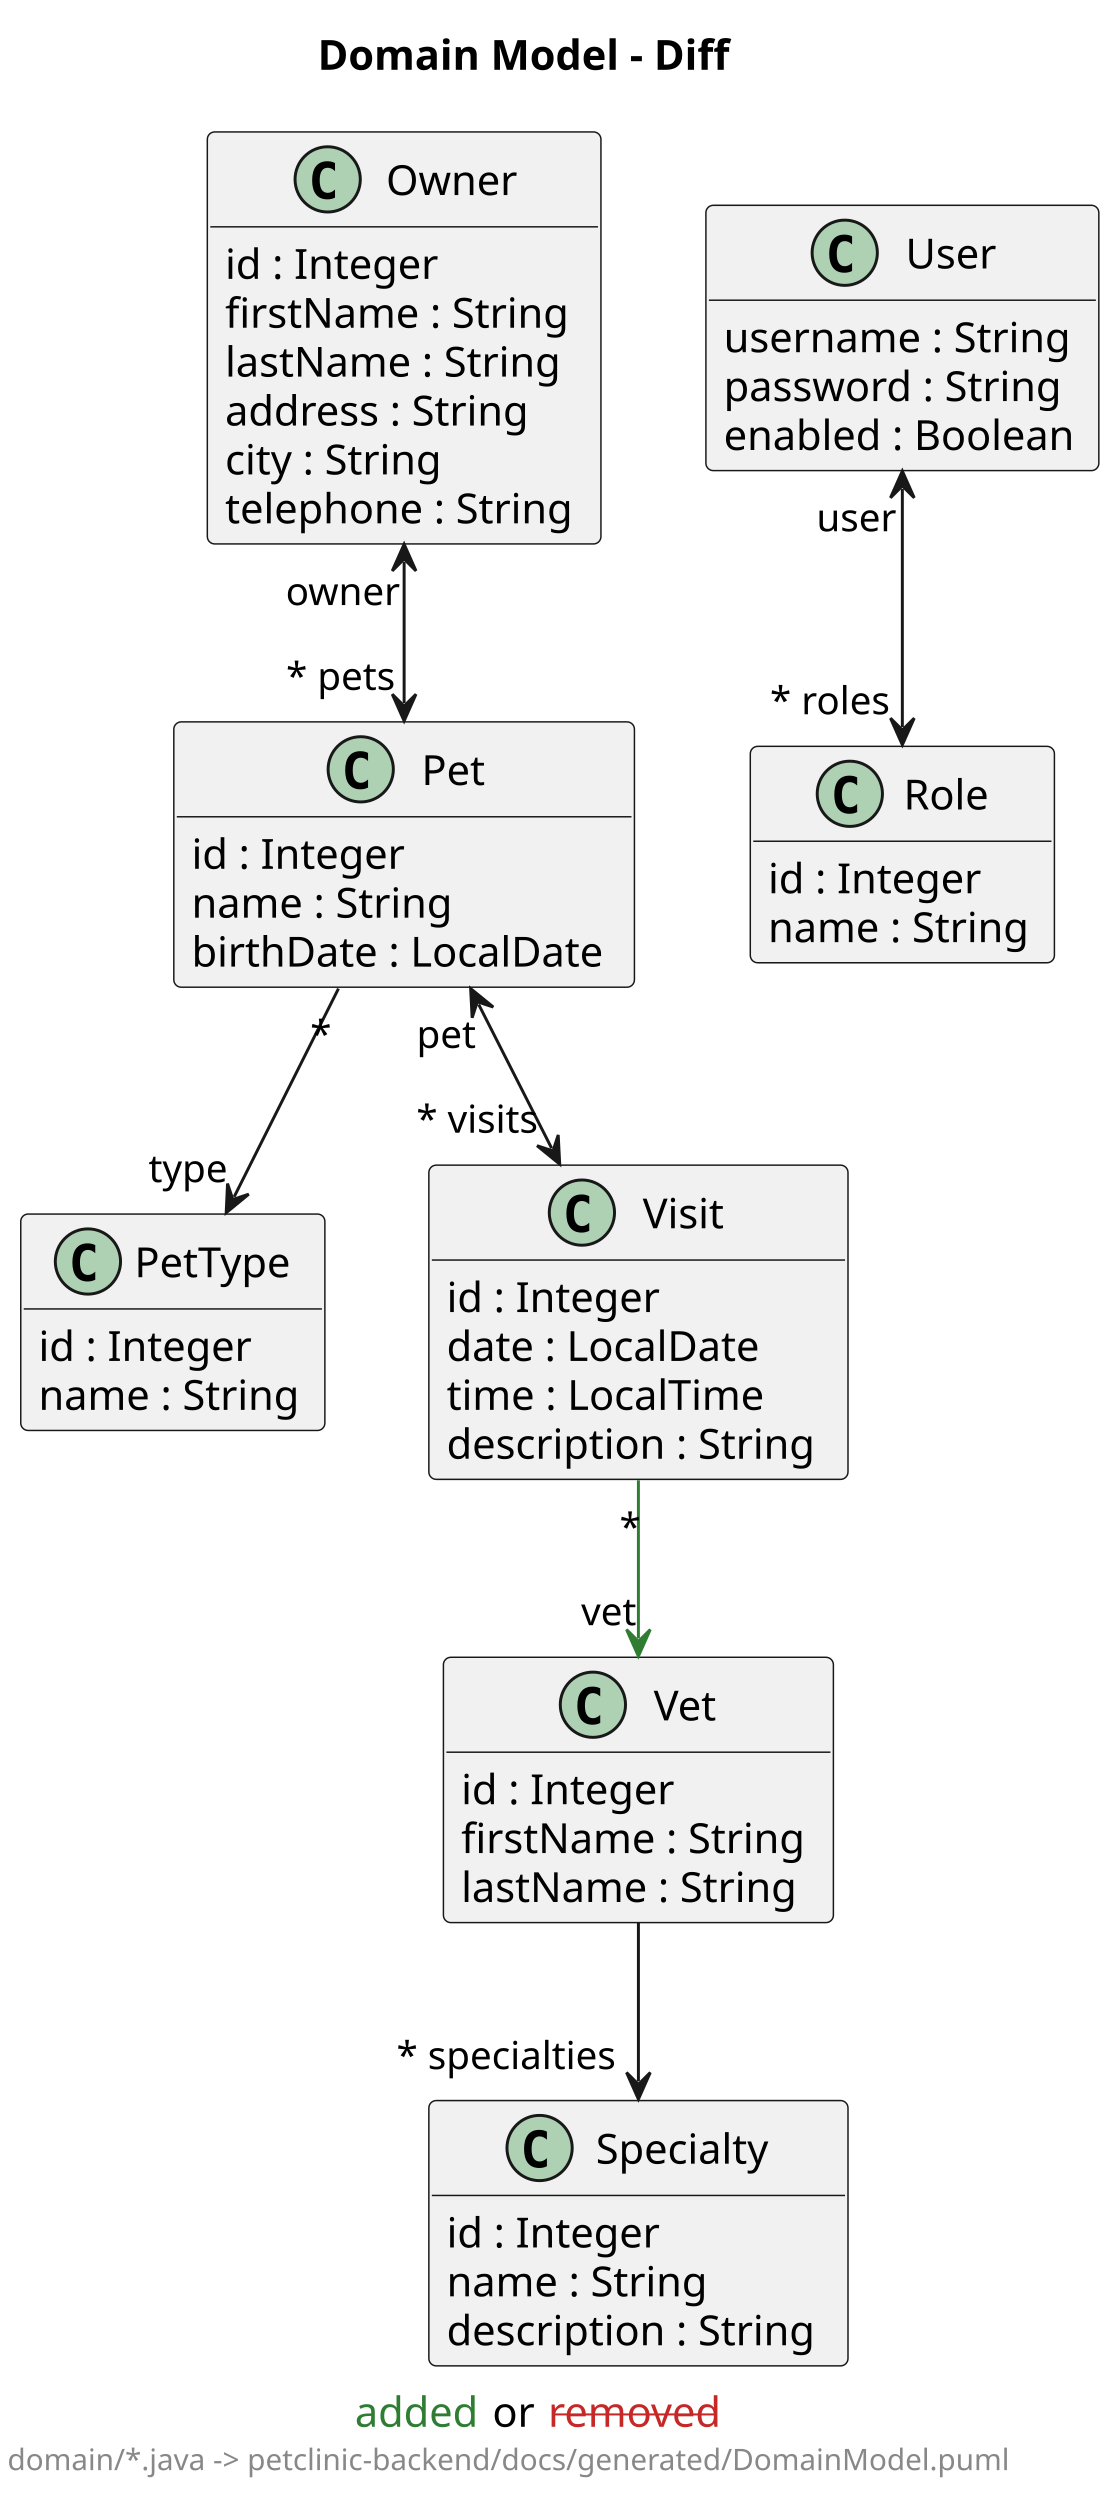
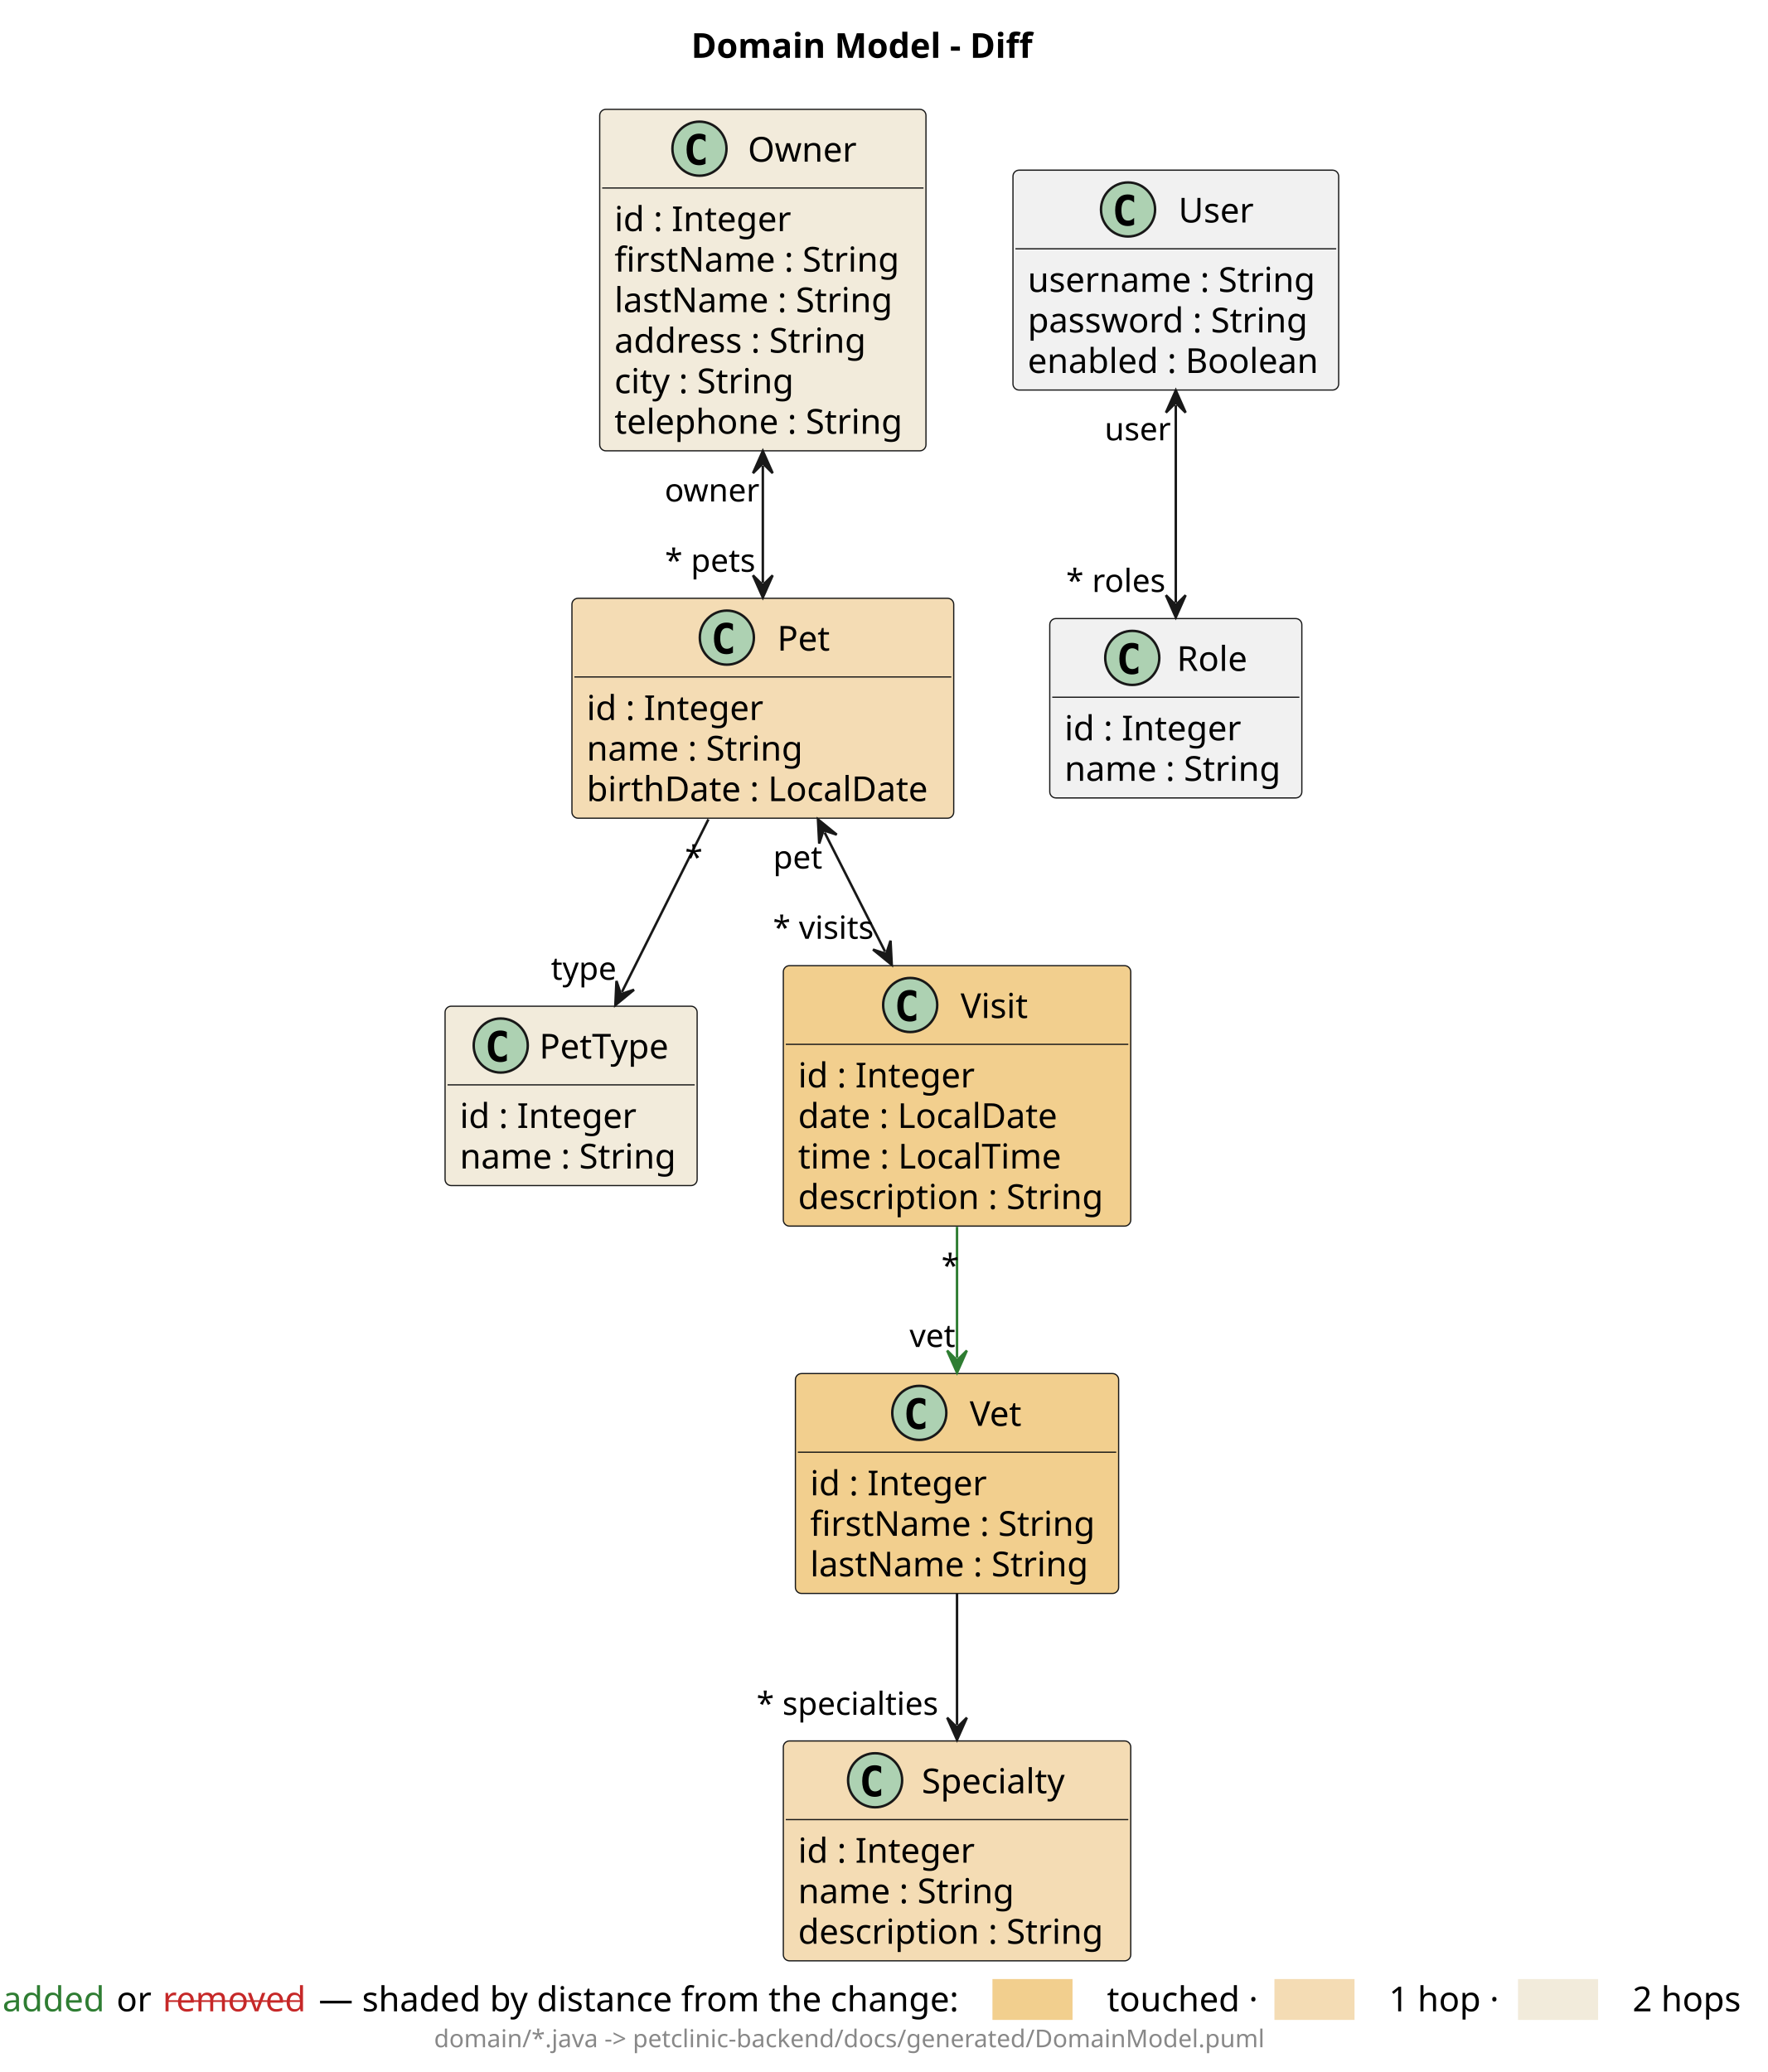
- <svg xmlns="http://www.w3.org/2000/svg" xmlns:xlink="http://www.w3.org/1999/xlink" contentStyleType="text/css" data-diagram-type="CLASS" height="843px" preserveAspectRatio="none" style="width:377px;height:843px;background:#FFFFFF;" version="1.1" viewBox="0 0 377 843" width="377px" zoomAndPan="magnify">
+ <svg xmlns="http://www.w3.org/2000/svg" xmlns:xlink="http://www.w3.org/1999/xlink" contentStyleType="text/css" data-diagram-type="CLASS" height="843px" preserveAspectRatio="none" style="width:719px;height:843px;background:#FFFFFF;" version="1.1" viewBox="0 0 719 843" width="719px" zoomAndPan="magnify">
  <defs />
  <g>
    <g class="title" data-source-line="3">
-       <text fill="#000000" font-family="sans-serif" font-size="14" font-weight="bold" lengthAdjust="spacing" textLength="149.324" x="107.101" y="23.535">Domain Model - Diff</text>
+       <text fill="#000000" font-family="sans-serif" font-size="14" font-weight="bold" lengthAdjust="spacing" textLength="149.324" x="281.161" y="23.535">Domain Model - Diff</text>
    </g>
    <g class="entity" data-qualified-name="Owner" data-source-line="9" id="ent0002">
      <a href="src://petclinic-backend/src/main/java/victor/training/petclinic/domain/Owner.java:28" target="_top" title="Click to open in editor" xlink:actuate="onRequest" xlink:href="src://petclinic-backend/src/main/java/victor/training/petclinic/domain/Owner.java:28" xlink:show="new" xlink:title="Click to open in editor" xlink:type="simple">
-         <rect fill="#F1F1F1" height="138.93" rx="2.5" ry="2.5" style="stroke:#181818;stroke-width:0.5;" width="132.73" x="69.91" y="44.488" />
-         <ellipse cx="110.492" cy="60.488" fill="#ADD1B2" rx="11" ry="11" style="stroke:#181818;stroke-width:1;" />
-         <path d="M112.966,66.631 Q112.384,66.93 111.745,67.08 Q111.106,67.229 110.4,67.229 Q107.894,67.229 106.574,65.577 Q105.254,63.925 105.254,60.804 Q105.254,57.675 106.574,56.023 Q107.894,54.371 110.4,54.371 Q111.106,54.371 111.754,54.52 Q112.401,54.67 112.966,54.969 L112.966,57.691 Q112.335,57.11 111.741,56.841 Q111.148,56.571 110.517,56.571 Q109.172,56.571 108.487,57.638 Q107.802,58.704 107.802,60.804 Q107.802,62.896 108.487,63.963 Q109.172,65.029 110.517,65.029 Q111.148,65.029 111.741,64.76 Q112.335,64.49 112.966,63.909 Z " fill="#000000" />
-         <text fill="#000000" font-family="sans-serif" font-size="14" lengthAdjust="spacing" textLength="43.88" x="130.177" y="65.779">Owner</text>
-         <line style="stroke:#181818;stroke-width:0.5;" x1="70.91" x2="201.639" y1="76.488" y2="76.488" />
-         <text fill="#000000" font-family="sans-serif" font-size="14" lengthAdjust="spacing" textLength="74.163" x="75.91" y="94.023">id : Integer</text>
-         <text fill="#000000" font-family="sans-serif" font-size="14" lengthAdjust="spacing" textLength="119.499" x="75.91" y="110.512">firstName : String</text>
-         <text fill="#000000" font-family="sans-serif" font-size="14" lengthAdjust="spacing" textLength="116.355" x="75.91" y="127">lastName : String</text>
-         <text fill="#000000" font-family="sans-serif" font-size="14" lengthAdjust="spacing" textLength="106.415" x="75.91" y="143.488">address : String</text>
-         <text fill="#000000" font-family="sans-serif" font-size="14" lengthAdjust="spacing" textLength="77.027" x="75.91" y="159.977">city : String</text>
-         <text fill="#000000" font-family="sans-serif" font-size="14" lengthAdjust="spacing" textLength="120.73" x="75.91" y="176.465">telephone : String</text>
+         <rect fill="#F2EBDB" height="138.93" rx="2.5" ry="2.5" style="stroke:#181818;stroke-width:0.5;" width="132.73" x="243.969" y="44.488" />
+         <ellipse cx="284.551" cy="60.488" fill="#ADD1B2" rx="11" ry="11" style="stroke:#181818;stroke-width:1;" />
+         <path d="M287.025,66.631 Q286.444,66.93 285.805,67.08 Q285.165,67.229 284.46,67.229 Q281.953,67.229 280.633,65.577 Q279.313,63.925 279.313,60.804 Q279.313,57.675 280.633,56.023 Q281.953,54.371 284.46,54.371 Q285.165,54.371 285.813,54.52 Q286.46,54.67 287.025,54.969 L287.025,57.691 Q286.394,57.11 285.8,56.841 Q285.207,56.571 284.576,56.571 Q283.231,56.571 282.546,57.638 Q281.862,58.704 281.862,60.804 Q281.862,62.896 282.546,63.963 Q283.231,65.029 284.576,65.029 Q285.207,65.029 285.8,64.76 Q286.394,64.49 287.025,63.909 Z " fill="#000000" />
+         <text fill="#000000" font-family="sans-serif" font-size="14" lengthAdjust="spacing" textLength="43.88" x="304.236" y="65.779">Owner</text>
+         <line style="stroke:#181818;stroke-width:0.5;" x1="244.969" x2="375.699" y1="76.488" y2="76.488" />
+         <text fill="#000000" font-family="sans-serif" font-size="14" lengthAdjust="spacing" textLength="74.163" x="249.969" y="94.023">id : Integer</text>
+         <text fill="#000000" font-family="sans-serif" font-size="14" lengthAdjust="spacing" textLength="119.499" x="249.969" y="110.512">firstName : String</text>
+         <text fill="#000000" font-family="sans-serif" font-size="14" lengthAdjust="spacing" textLength="116.355" x="249.969" y="127">lastName : String</text>
+         <text fill="#000000" font-family="sans-serif" font-size="14" lengthAdjust="spacing" textLength="106.415" x="249.969" y="143.488">address : String</text>
+         <text fill="#000000" font-family="sans-serif" font-size="14" lengthAdjust="spacing" textLength="77.027" x="249.969" y="159.977">city : String</text>
+         <text fill="#000000" font-family="sans-serif" font-size="14" lengthAdjust="spacing" textLength="120.73" x="249.969" y="176.465">telephone : String</text>
      </a>
    </g>
    <g class="entity" data-qualified-name="Pet" data-source-line="17" id="ent0003">
      <a href="src://petclinic-backend/src/main/java/victor/training/petclinic/domain/Pet.java:29" target="_top" title="Click to open in editor" xlink:actuate="onRequest" xlink:href="src://petclinic-backend/src/main/java/victor/training/petclinic/domain/Pet.java:29" xlink:show="new" xlink:title="Click to open in editor" xlink:type="simple">
-         <rect fill="#F1F1F1" height="89.465" rx="2.5" ry="2.5" style="stroke:#181818;stroke-width:0.5;" width="155.322" x="58.61" y="243.418" />
-         <ellipse cx="121.634" cy="259.418" fill="#ADD1B2" rx="11" ry="11" style="stroke:#181818;stroke-width:1;" />
-         <path d="M124.107,265.561 Q123.526,265.86 122.887,266.01 Q122.248,266.159 121.542,266.159 Q119.035,266.159 117.716,264.507 Q116.396,262.855 116.396,259.734 Q116.396,256.605 117.716,254.953 Q119.035,253.301 121.542,253.301 Q122.248,253.301 122.895,253.451 Q123.543,253.6 124.107,253.899 L124.107,256.621 Q123.476,256.04 122.883,255.771 Q122.289,255.501 121.658,255.501 Q120.314,255.501 119.629,256.567 Q118.944,257.634 118.944,259.734 Q118.944,261.826 119.629,262.893 Q120.314,263.959 121.658,263.959 Q122.289,263.959 122.883,263.69 Q123.476,263.42 124.107,262.839 Z " fill="#000000" />
-         <text fill="#000000" font-family="sans-serif" font-size="14" lengthAdjust="spacing" textLength="20.774" x="142.134" y="264.709">Pet</text>
-         <line style="stroke:#181818;stroke-width:0.5;" x1="59.61" x2="212.932" y1="275.418" y2="275.418" />
-         <text fill="#000000" font-family="sans-serif" font-size="14" lengthAdjust="spacing" textLength="74.163" x="64.61" y="292.953">id : Integer</text>
-         <text fill="#000000" font-family="sans-serif" font-size="14" lengthAdjust="spacing" textLength="90.549" x="64.61" y="309.442">name : String</text>
-         <text fill="#000000" font-family="sans-serif" font-size="14" lengthAdjust="spacing" textLength="143.322" x="64.61" y="325.93">birthDate : LocalDate</text>
+         <rect fill="#F4DCB4" height="89.465" rx="2.5" ry="2.5" style="stroke:#181818;stroke-width:0.5;" width="155.322" x="232.669" y="243.418" />
+         <ellipse cx="295.693" cy="259.418" fill="#ADD1B2" rx="11" ry="11" style="stroke:#181818;stroke-width:1;" />
+         <path d="M298.166,265.561 Q297.585,265.86 296.946,266.01 Q296.307,266.159 295.601,266.159 Q293.094,266.159 291.775,264.507 Q290.455,262.855 290.455,259.734 Q290.455,256.605 291.775,254.953 Q293.094,253.301 295.601,253.301 Q296.307,253.301 296.954,253.451 Q297.602,253.6 298.166,253.899 L298.166,256.621 Q297.535,256.04 296.942,255.771 Q296.348,255.501 295.718,255.501 Q294.373,255.501 293.688,256.567 Q293.003,257.634 293.003,259.734 Q293.003,261.826 293.688,262.893 Q294.373,263.959 295.718,263.959 Q296.348,263.959 296.942,263.69 Q297.535,263.42 298.166,262.839 Z " fill="#000000" />
+         <text fill="#000000" font-family="sans-serif" font-size="14" lengthAdjust="spacing" textLength="20.774" x="316.193" y="264.709">Pet</text>
+         <line style="stroke:#181818;stroke-width:0.5;" x1="233.669" x2="386.991" y1="275.418" y2="275.418" />
+         <text fill="#000000" font-family="sans-serif" font-size="14" lengthAdjust="spacing" textLength="74.163" x="238.669" y="292.953">id : Integer</text>
+         <text fill="#000000" font-family="sans-serif" font-size="14" lengthAdjust="spacing" textLength="90.549" x="238.669" y="309.442">name : String</text>
+         <text fill="#000000" font-family="sans-serif" font-size="14" lengthAdjust="spacing" textLength="143.322" x="238.669" y="325.93">birthDate : LocalDate</text>
      </a>
    </g>
    <g class="entity" data-qualified-name="PetType" data-source-line="22" id="ent0004">
      <a href="src://petclinic-backend/src/main/java/victor/training/petclinic/domain/PetType.java:8" target="_top" title="Click to open in editor" xlink:actuate="onRequest" xlink:href="src://petclinic-backend/src/main/java/victor/training/petclinic/domain/PetType.java:8" xlink:show="new" xlink:title="Click to open in editor" xlink:type="simple">
-         <rect fill="#F1F1F1" height="72.977" rx="2.5" ry="2.5" style="stroke:#181818;stroke-width:0.5;" width="102.549" x="7" y="409.378" />
-         <ellipse cx="29.648" cy="425.378" fill="#ADD1B2" rx="11" ry="11" style="stroke:#181818;stroke-width:1;" />
-         <path d="M32.121,431.521 Q31.54,431.82 30.901,431.97 Q30.262,432.119 29.556,432.119 Q27.05,432.119 25.73,430.467 Q24.41,428.815 24.41,425.694 Q24.41,422.565 25.73,420.913 Q27.05,419.261 29.556,419.261 Q30.262,419.261 30.91,419.411 Q31.557,419.56 32.121,419.859 L32.121,422.581 Q31.491,422 30.897,421.731 Q30.303,421.461 29.673,421.461 Q28.328,421.461 27.643,422.527 Q26.958,423.594 26.958,425.694 Q26.958,427.786 27.643,428.853 Q28.328,429.919 29.673,429.919 Q30.303,429.919 30.897,429.649 Q31.491,429.38 32.121,428.799 Z " fill="#000000" />
-         <text fill="#000000" font-family="sans-serif" font-size="14" lengthAdjust="spacing" textLength="53.553" x="45.348" y="430.669">PetType</text>
-         <line style="stroke:#181818;stroke-width:0.5;" x1="8" x2="108.549" y1="441.378" y2="441.378" />
-         <text fill="#000000" font-family="sans-serif" font-size="14" lengthAdjust="spacing" textLength="74.163" x="13" y="458.913">id : Integer</text>
-         <text fill="#000000" font-family="sans-serif" font-size="14" lengthAdjust="spacing" textLength="90.549" x="13" y="475.402">name : String</text>
+         <rect fill="#F2EBDB" height="72.977" rx="2.5" ry="2.5" style="stroke:#181818;stroke-width:0.5;" width="102.549" x="181.059" y="409.378" />
+         <ellipse cx="203.708" cy="425.378" fill="#ADD1B2" rx="11" ry="11" style="stroke:#181818;stroke-width:1;" />
+         <path d="M206.181,431.521 Q205.6,431.82 204.96,431.97 Q204.321,432.119 203.616,432.119 Q201.109,432.119 199.789,430.467 Q198.469,428.815 198.469,425.694 Q198.469,422.565 199.789,420.913 Q201.109,419.261 203.616,419.261 Q204.321,419.261 204.969,419.411 Q205.616,419.56 206.181,419.859 L206.181,422.581 Q205.55,422 204.956,421.731 Q204.363,421.461 203.732,421.461 Q202.387,421.461 201.702,422.527 Q201.018,423.594 201.018,425.694 Q201.018,427.786 201.702,428.853 Q202.387,429.919 203.732,429.919 Q204.363,429.919 204.956,429.649 Q205.55,429.38 206.181,428.799 Z " fill="#000000" />
+         <text fill="#000000" font-family="sans-serif" font-size="14" lengthAdjust="spacing" textLength="53.553" x="219.407" y="430.669">PetType</text>
+         <line style="stroke:#181818;stroke-width:0.5;" x1="182.059" x2="282.608" y1="441.378" y2="441.378" />
+         <text fill="#000000" font-family="sans-serif" font-size="14" lengthAdjust="spacing" textLength="74.163" x="187.059" y="458.913">id : Integer</text>
+         <text fill="#000000" font-family="sans-serif" font-size="14" lengthAdjust="spacing" textLength="90.549" x="187.059" y="475.402">name : String</text>
      </a>
    </g>
    <g class="entity" data-qualified-name="Role" data-source-line="26" id="ent0005">
      <a href="src://petclinic-backend/src/main/java/victor/training/petclinic/domain/Role.java:8" target="_top" title="Click to open in editor" xlink:actuate="onRequest" xlink:href="src://petclinic-backend/src/main/java/victor/training/petclinic/domain/Role.java:8" xlink:show="new" xlink:title="Click to open in editor" xlink:type="simple">
-         <rect fill="#F1F1F1" height="72.977" rx="2.5" ry="2.5" style="stroke:#181818;stroke-width:0.5;" width="102.549" x="253" y="251.668" />
-         <ellipse cx="286.562" cy="267.668" fill="#ADD1B2" rx="11" ry="11" style="stroke:#181818;stroke-width:1;" />
-         <path d="M289.036,273.811 Q288.455,274.11 287.815,274.26 Q287.176,274.409 286.471,274.409 Q283.964,274.409 282.644,272.757 Q281.324,271.105 281.324,267.984 Q281.324,264.855 282.644,263.203 Q283.964,261.551 286.471,261.551 Q287.176,261.551 287.824,261.7 Q288.471,261.85 289.036,262.149 L289.036,264.871 Q288.405,264.29 287.811,264.021 Q287.218,263.751 286.587,263.751 Q285.242,263.751 284.557,264.817 Q283.873,265.884 283.873,267.984 Q283.873,270.076 284.557,271.143 Q285.242,272.209 286.587,272.209 Q287.218,272.209 287.811,271.94 Q288.405,271.67 289.036,271.089 Z " fill="#000000" />
-         <text fill="#000000" font-family="sans-serif" font-size="14" lengthAdjust="spacing" textLength="29.299" x="304.688" y="272.959">Role</text>
-         <line style="stroke:#181818;stroke-width:0.5;" x1="254" x2="354.549" y1="283.668" y2="283.668" />
-         <text fill="#000000" font-family="sans-serif" font-size="14" lengthAdjust="spacing" textLength="74.163" x="259" y="301.203">id : Integer</text>
-         <text fill="#000000" font-family="sans-serif" font-size="14" lengthAdjust="spacing" textLength="90.549" x="259" y="317.692">name : String</text>
+         <rect fill="#F1F1F1" height="72.977" rx="2.5" ry="2.5" style="stroke:#181818;stroke-width:0.5;" width="102.549" x="427.059" y="251.668" />
+         <ellipse cx="460.622" cy="267.668" fill="#ADD1B2" rx="11" ry="11" style="stroke:#181818;stroke-width:1;" />
+         <path d="M463.095,273.811 Q462.514,274.11 461.875,274.26 Q461.236,274.409 460.53,274.409 Q458.023,274.409 456.703,272.757 Q455.383,271.105 455.383,267.984 Q455.383,264.855 456.703,263.203 Q458.023,261.551 460.53,261.551 Q461.236,261.551 461.883,261.7 Q462.53,261.85 463.095,262.149 L463.095,264.871 Q462.464,264.29 461.87,264.021 Q461.277,263.751 460.646,263.751 Q459.301,263.751 458.617,264.817 Q457.932,265.884 457.932,267.984 Q457.932,270.076 458.617,271.143 Q459.301,272.209 460.646,272.209 Q461.277,272.209 461.87,271.94 Q462.464,271.67 463.095,271.089 Z " fill="#000000" />
+         <text fill="#000000" font-family="sans-serif" font-size="14" lengthAdjust="spacing" textLength="29.299" x="478.747" y="272.959">Role</text>
+         <line style="stroke:#181818;stroke-width:0.5;" x1="428.059" x2="528.608" y1="283.668" y2="283.668" />
+         <text fill="#000000" font-family="sans-serif" font-size="14" lengthAdjust="spacing" textLength="74.163" x="433.059" y="301.203">id : Integer</text>
+         <text fill="#000000" font-family="sans-serif" font-size="14" lengthAdjust="spacing" textLength="90.549" x="433.059" y="317.692">name : String</text>
      </a>
    </g>
    <g class="entity" data-qualified-name="Specialty" data-source-line="30" id="ent0006">
      <a href="src://petclinic-backend/src/main/java/victor/training/petclinic/domain/Specialty.java:7" target="_top" title="Click to open in editor" xlink:actuate="onRequest" xlink:href="src://petclinic-backend/src/main/java/victor/training/petclinic/domain/Specialty.java:7" xlink:show="new" xlink:title="Click to open in editor" xlink:type="simple">
-         <rect fill="#F1F1F1" height="89.465" rx="2.5" ry="2.5" style="stroke:#181818;stroke-width:0.5;" width="141.336" x="144.61" y="708.308" />
-         <ellipse cx="181.947" cy="724.308" fill="#ADD1B2" rx="11" ry="11" style="stroke:#181818;stroke-width:1;" />
-         <path d="M184.42,730.451 Q183.839,730.75 183.2,730.9 Q182.561,731.049 181.855,731.049 Q179.348,731.049 178.029,729.397 Q176.709,727.745 176.709,724.624 Q176.709,721.495 178.029,719.843 Q179.348,718.191 181.855,718.191 Q182.561,718.191 183.208,718.341 Q183.856,718.49 184.42,718.789 L184.42,721.511 Q183.789,720.93 183.196,720.661 Q182.602,720.391 181.971,720.391 Q180.627,720.391 179.942,721.457 Q179.257,722.524 179.257,724.624 Q179.257,726.716 179.942,727.783 Q180.627,728.849 181.971,728.849 Q182.602,728.849 183.196,728.58 Q183.789,728.31 184.42,727.729 Z " fill="#000000" />
-         <text fill="#000000" font-family="sans-serif" font-size="14" lengthAdjust="spacing" textLength="59.698" x="200.911" y="729.599">Specialty</text>
-         <line style="stroke:#181818;stroke-width:0.5;" x1="145.61" x2="284.946" y1="740.308" y2="740.308" />
-         <text fill="#000000" font-family="sans-serif" font-size="14" lengthAdjust="spacing" textLength="74.163" x="150.61" y="757.843">id : Integer</text>
-         <text fill="#000000" font-family="sans-serif" font-size="14" lengthAdjust="spacing" textLength="90.549" x="150.61" y="774.332">name : String</text>
-         <text fill="#000000" font-family="sans-serif" font-size="14" lengthAdjust="spacing" textLength="129.336" x="150.61" y="790.82">description : String</text>
+         <rect fill="#F4DCB4" height="89.465" rx="2.5" ry="2.5" style="stroke:#181818;stroke-width:0.5;" width="141.336" x="318.669" y="708.308" />
+         <ellipse cx="356.006" cy="724.308" fill="#ADD1B2" rx="11" ry="11" style="stroke:#181818;stroke-width:1;" />
+         <path d="M358.479,730.451 Q357.898,730.75 357.259,730.9 Q356.62,731.049 355.914,731.049 Q353.408,731.049 352.088,729.397 Q350.768,727.745 350.768,724.624 Q350.768,721.495 352.088,719.843 Q353.408,718.191 355.914,718.191 Q356.62,718.191 357.267,718.341 Q357.915,718.49 358.479,718.789 L358.479,721.511 Q357.849,720.93 357.255,720.661 Q356.661,720.391 356.031,720.391 Q354.686,720.391 354.001,721.457 Q353.316,722.524 353.316,724.624 Q353.316,726.716 354.001,727.783 Q354.686,728.849 356.031,728.849 Q356.661,728.849 357.255,728.58 Q357.849,728.31 358.479,727.729 Z " fill="#000000" />
+         <text fill="#000000" font-family="sans-serif" font-size="14" lengthAdjust="spacing" textLength="59.698" x="374.97" y="729.599">Specialty</text>
+         <line style="stroke:#181818;stroke-width:0.5;" x1="319.669" x2="459.005" y1="740.308" y2="740.308" />
+         <text fill="#000000" font-family="sans-serif" font-size="14" lengthAdjust="spacing" textLength="74.163" x="324.669" y="757.843">id : Integer</text>
+         <text fill="#000000" font-family="sans-serif" font-size="14" lengthAdjust="spacing" textLength="90.549" x="324.669" y="774.332">name : String</text>
+         <text fill="#000000" font-family="sans-serif" font-size="14" lengthAdjust="spacing" textLength="129.336" x="324.669" y="790.82">description : String</text>
      </a>
    </g>
    <g class="entity" data-qualified-name="User" data-source-line="35" id="ent0007">
      <a href="src://petclinic-backend/src/main/java/victor/training/petclinic/domain/User.java:11" target="_top" title="Click to open in editor" xlink:actuate="onRequest" xlink:href="src://petclinic-backend/src/main/java/victor/training/petclinic/domain/User.java:11" xlink:show="new" xlink:title="Click to open in editor" xlink:type="simple">
-         <rect fill="#F1F1F1" height="89.465" rx="2.5" ry="2.5" style="stroke:#181818;stroke-width:0.5;" width="132.497" x="238.03" y="69.228" />
-         <ellipse cx="284.846" cy="85.228" fill="#ADD1B2" rx="11" ry="11" style="stroke:#181818;stroke-width:1;" />
-         <path d="M287.319,91.371 Q286.738,91.67 286.099,91.82 Q285.46,91.969 284.754,91.969 Q282.247,91.969 280.928,90.317 Q279.608,88.665 279.608,85.544 Q279.608,82.415 280.928,80.763 Q282.247,79.111 284.754,79.111 Q285.46,79.111 286.107,79.26 Q286.755,79.41 287.319,79.709 L287.319,82.431 Q286.688,81.85 286.095,81.581 Q285.501,81.311 284.87,81.311 Q283.526,81.311 282.841,82.377 Q282.156,83.444 282.156,85.544 Q282.156,87.636 282.841,88.703 Q283.526,89.769 284.87,89.769 Q285.501,89.769 286.095,89.499 Q286.688,89.23 287.319,88.649 Z " fill="#000000" />
-         <text fill="#000000" font-family="sans-serif" font-size="14" lengthAdjust="spacing" textLength="30.365" x="305.346" y="90.519">User</text>
-         <line style="stroke:#181818;stroke-width:0.5;" x1="239.03" x2="369.527" y1="101.228" y2="101.228" />
-         <text fill="#000000" font-family="sans-serif" font-size="14" lengthAdjust="spacing" textLength="119.902" x="244.03" y="118.763">username : String</text>
-         <text fill="#000000" font-family="sans-serif" font-size="14" lengthAdjust="spacing" textLength="118.002" x="244.03" y="135.252">password : String</text>
-         <text fill="#000000" font-family="sans-serif" font-size="14" lengthAdjust="spacing" textLength="120.497" x="244.03" y="151.74">enabled : Boolean</text>
+         <rect fill="#F1F1F1" height="89.465" rx="2.5" ry="2.5" style="stroke:#181818;stroke-width:0.5;" width="132.497" x="412.089" y="69.228" />
+         <ellipse cx="458.905" cy="85.228" fill="#ADD1B2" rx="11" ry="11" style="stroke:#181818;stroke-width:1;" />
+         <path d="M461.378,91.371 Q460.797,91.67 460.158,91.82 Q459.519,91.969 458.813,91.969 Q456.307,91.969 454.987,90.317 Q453.667,88.665 453.667,85.544 Q453.667,82.415 454.987,80.763 Q456.307,79.111 458.813,79.111 Q459.519,79.111 460.166,79.26 Q460.814,79.41 461.378,79.709 L461.378,82.431 Q460.747,81.85 460.154,81.581 Q459.56,81.311 458.93,81.311 Q457.585,81.311 456.9,82.377 Q456.215,83.444 456.215,85.544 Q456.215,87.636 456.9,88.703 Q457.585,89.769 458.93,89.769 Q459.56,89.769 460.154,89.499 Q460.747,89.23 461.378,88.649 Z " fill="#000000" />
+         <text fill="#000000" font-family="sans-serif" font-size="14" lengthAdjust="spacing" textLength="30.365" x="479.405" y="90.519">User</text>
+         <line style="stroke:#181818;stroke-width:0.5;" x1="413.089" x2="543.586" y1="101.228" y2="101.228" />
+         <text fill="#000000" font-family="sans-serif" font-size="14" lengthAdjust="spacing" textLength="119.902" x="418.089" y="118.763">username : String</text>
+         <text fill="#000000" font-family="sans-serif" font-size="14" lengthAdjust="spacing" textLength="118.002" x="418.089" y="135.252">password : String</text>
+         <text fill="#000000" font-family="sans-serif" font-size="14" lengthAdjust="spacing" textLength="120.497" x="418.089" y="151.74">enabled : Boolean</text>
      </a>
    </g>
    <g class="entity" data-qualified-name="Vet" data-source-line="40" id="ent0008">
      <a href="src://petclinic-backend/src/main/java/victor/training/petclinic/domain/Vet.java:11" target="_top" title="Click to open in editor" xlink:actuate="onRequest" xlink:href="src://petclinic-backend/src/main/java/victor/training/petclinic/domain/Vet.java:11" xlink:show="new" xlink:title="Click to open in editor" xlink:type="simple">
-         <rect fill="#F1F1F1" height="89.465" rx="2.5" ry="2.5" style="stroke:#181818;stroke-width:0.5;" width="131.499" x="149.52" y="558.838" />
-         <ellipse cx="199.925" cy="574.838" fill="#ADD1B2" rx="11" ry="11" style="stroke:#181818;stroke-width:1;" />
-         <path d="M202.398,580.981 Q201.817,581.28 201.178,581.43 Q200.539,581.579 199.833,581.579 Q197.326,581.579 196.006,579.927 Q194.686,578.275 194.686,575.154 Q194.686,572.025 196.006,570.373 Q197.326,568.721 199.833,568.721 Q200.539,568.721 201.186,568.87 Q201.833,569.02 202.398,569.319 L202.398,572.041 Q201.767,571.46 201.174,571.191 Q200.58,570.921 199.949,570.921 Q198.605,570.921 197.92,571.987 Q197.235,573.054 197.235,575.154 Q197.235,577.246 197.92,578.313 Q198.605,579.379 199.949,579.379 Q200.58,579.379 201.174,579.11 Q201.767,578.84 202.398,578.259 Z " fill="#000000" />
-         <text fill="#000000" font-family="sans-serif" font-size="14" lengthAdjust="spacing" textLength="22.189" x="220.425" y="580.129">Vet</text>
-         <line style="stroke:#181818;stroke-width:0.5;" x1="150.52" x2="280.019" y1="590.838" y2="590.838" />
-         <text fill="#000000" font-family="sans-serif" font-size="14" lengthAdjust="spacing" textLength="74.163" x="155.52" y="608.373">id : Integer</text>
-         <text fill="#000000" font-family="sans-serif" font-size="14" lengthAdjust="spacing" textLength="119.499" x="155.52" y="624.862">firstName : String</text>
-         <text fill="#000000" font-family="sans-serif" font-size="14" lengthAdjust="spacing" textLength="116.355" x="155.52" y="641.35">lastName : String</text>
+         <rect fill="#F2CF8E" height="89.465" rx="2.5" ry="2.5" style="stroke:#181818;stroke-width:0.5;" width="131.499" x="323.579" y="558.838" />
+         <ellipse cx="373.984" cy="574.838" fill="#ADD1B2" rx="11" ry="11" style="stroke:#181818;stroke-width:1;" />
+         <path d="M376.457,580.981 Q375.876,581.28 375.237,581.43 Q374.598,581.579 373.892,581.579 Q371.385,581.579 370.065,579.927 Q368.746,578.275 368.746,575.154 Q368.746,572.025 370.065,570.373 Q371.385,568.721 373.892,568.721 Q374.598,568.721 375.245,568.87 Q375.893,569.02 376.457,569.319 L376.457,572.041 Q375.826,571.46 375.233,571.191 Q374.639,570.921 374.008,570.921 Q372.664,570.921 371.979,571.987 Q371.294,573.054 371.294,575.154 Q371.294,577.246 371.979,578.313 Q372.664,579.379 374.008,579.379 Q374.639,579.379 375.233,579.11 Q375.826,578.84 376.457,578.259 Z " fill="#000000" />
+         <text fill="#000000" font-family="sans-serif" font-size="14" lengthAdjust="spacing" textLength="22.189" x="394.484" y="580.129">Vet</text>
+         <line style="stroke:#181818;stroke-width:0.5;" x1="324.579" x2="454.078" y1="590.838" y2="590.838" />
+         <text fill="#000000" font-family="sans-serif" font-size="14" lengthAdjust="spacing" textLength="74.163" x="329.579" y="608.373">id : Integer</text>
+         <text fill="#000000" font-family="sans-serif" font-size="14" lengthAdjust="spacing" textLength="119.499" x="329.579" y="624.862">firstName : String</text>
+         <text fill="#000000" font-family="sans-serif" font-size="14" lengthAdjust="spacing" textLength="116.355" x="329.579" y="641.35">lastName : String</text>
      </a>
    </g>
    <g class="entity" data-qualified-name="Visit" data-source-line="45" id="ent0009">
      <a href="src://petclinic-backend/src/main/java/victor/training/petclinic/domain/Visit.java:11" target="_top" title="Click to open in editor" xlink:actuate="onRequest" xlink:href="src://petclinic-backend/src/main/java/victor/training/petclinic/domain/Visit.java:11" xlink:show="new" xlink:title="Click to open in editor" xlink:type="simple">
-         <rect fill="#F1F1F1" height="105.953" rx="2.5" ry="2.5" style="stroke:#181818;stroke-width:0.5;" width="141.336" x="144.61" y="392.888" />
-         <ellipse cx="196.218" cy="408.888" fill="#ADD1B2" rx="11" ry="11" style="stroke:#181818;stroke-width:1;" />
-         <path d="M198.691,415.031 Q198.11,415.33 197.471,415.48 Q196.832,415.629 196.126,415.629 Q193.619,415.629 192.299,413.977 Q190.98,412.325 190.98,409.204 Q190.98,406.075 192.299,404.423 Q193.619,402.771 196.126,402.771 Q196.832,402.771 197.479,402.921 Q198.127,403.07 198.691,403.369 L198.691,406.091 Q198.06,405.51 197.467,405.241 Q196.873,404.971 196.242,404.971 Q194.898,404.971 194.213,406.038 Q193.528,407.104 193.528,409.204 Q193.528,411.296 194.213,412.363 Q194.898,413.429 196.242,413.429 Q196.873,413.429 197.467,413.159 Q198.06,412.89 198.691,412.309 Z " fill="#000000" />
-         <text fill="#000000" font-family="sans-serif" font-size="14" lengthAdjust="spacing" textLength="29.62" x="216.718" y="414.179">Visit</text>
-         <line style="stroke:#181818;stroke-width:0.5;" x1="145.61" x2="284.946" y1="424.888" y2="424.888" />
-         <text fill="#000000" font-family="sans-serif" font-size="14" lengthAdjust="spacing" textLength="74.163" x="150.61" y="442.423">id : Integer</text>
-         <text fill="#000000" font-family="sans-serif" font-size="14" lengthAdjust="spacing" textLength="109.136" x="150.61" y="458.912">date : LocalDate</text>
-         <text fill="#000000" font-family="sans-serif" font-size="14" lengthAdjust="spacing" textLength="112.226" x="150.61" y="475.4">time : LocalTime</text>
-         <text fill="#000000" font-family="sans-serif" font-size="14" lengthAdjust="spacing" textLength="129.336" x="150.61" y="491.888">description : String</text>
+         <rect fill="#F2CF8E" height="105.953" rx="2.5" ry="2.5" style="stroke:#181818;stroke-width:0.5;" width="141.336" x="318.669" y="392.888" />
+         <ellipse cx="370.277" cy="408.888" fill="#ADD1B2" rx="11" ry="11" style="stroke:#181818;stroke-width:1;" />
+         <path d="M372.75,415.031 Q372.169,415.33 371.53,415.48 Q370.891,415.629 370.185,415.629 Q367.678,415.629 366.359,413.977 Q365.039,412.325 365.039,409.204 Q365.039,406.075 366.359,404.423 Q367.678,402.771 370.185,402.771 Q370.891,402.771 371.538,402.921 Q372.186,403.07 372.75,403.369 L372.75,406.091 Q372.119,405.51 371.526,405.241 Q370.932,404.971 370.301,404.971 Q368.957,404.971 368.272,406.038 Q367.587,407.104 367.587,409.204 Q367.587,411.296 368.272,412.363 Q368.957,413.429 370.301,413.429 Q370.932,413.429 371.526,413.159 Q372.119,412.89 372.75,412.309 Z " fill="#000000" />
+         <text fill="#000000" font-family="sans-serif" font-size="14" lengthAdjust="spacing" textLength="29.62" x="390.777" y="414.179">Visit</text>
+         <line style="stroke:#181818;stroke-width:0.5;" x1="319.669" x2="459.005" y1="424.888" y2="424.888" />
+         <text fill="#000000" font-family="sans-serif" font-size="14" lengthAdjust="spacing" textLength="74.163" x="324.669" y="442.423">id : Integer</text>
+         <text fill="#000000" font-family="sans-serif" font-size="14" lengthAdjust="spacing" textLength="109.136" x="324.669" y="458.912">date : LocalDate</text>
+         <text fill="#000000" font-family="sans-serif" font-size="14" lengthAdjust="spacing" textLength="112.226" x="324.669" y="475.4">time : LocalTime</text>
+         <text fill="#000000" font-family="sans-serif" font-size="14" lengthAdjust="spacing" textLength="129.336" x="324.669" y="491.888">description : String</text>
      </a>
    </g>
    <g class="link" data-entity-1="ent0002" data-entity-2="ent0003" data-link-type="dependency" data-source-line="52" id="lnk10">
-       <path codeLine="52" d="M136.27,189.508 C136.27,209.578 136.27,218.978 136.27,237.088" fill="none" id="Owner-Pet" style="stroke:#181818;stroke-width:1;" />
-       <polygon fill="#181818" points="136.27,183.508,132.27,192.508,136.27,188.508,140.27,192.508,136.27,183.508" style="stroke:#181818;stroke-width:1;" />
-       <polygon fill="#181818" points="136.27,243.088,140.27,234.088,136.27,238.088,132.27,234.088,136.27,243.088" style="stroke:#181818;stroke-width:1;" />
-       <text fill="#000000" font-family="sans-serif" font-size="13" lengthAdjust="spacing" textLength="38.632" x="96.343" y="204.039">owner</text>
-       <text fill="#000000" font-family="sans-serif" font-size="13" lengthAdjust="spacing" textLength="37.292" x="96.459" y="232.632">* pets</text>
+       <path codeLine="52" d="M310.329,189.508 C310.329,209.578 310.329,218.978 310.329,237.088" fill="none" id="Owner-Pet" style="stroke:#181818;stroke-width:1;" />
+       <polygon fill="#181818" points="310.329,183.508,306.329,192.508,310.329,188.508,314.329,192.508,310.329,183.508" style="stroke:#181818;stroke-width:1;" />
+       <polygon fill="#181818" points="310.329,243.088,314.329,234.088,310.329,238.088,306.329,234.088,310.329,243.088" style="stroke:#181818;stroke-width:1;" />
+       <text fill="#000000" font-family="sans-serif" font-size="13" lengthAdjust="spacing" textLength="38.632" x="270.402" y="204.039">owner</text>
+       <text fill="#000000" font-family="sans-serif" font-size="13" lengthAdjust="spacing" textLength="37.292" x="270.519" y="232.632">* pets</text>
    </g>
    <g class="link" data-entity-1="ent0003" data-entity-2="ent0004" data-link-type="dependency" data-source-line="53" id="lnk11">
-       <path codeLine="53" d="M114.13,333.358 C102.15,357.268 90.227,381.074 78.957,403.574" fill="none" id="Pet-to-PetType" style="stroke:#181818;stroke-width:1;" />
-       <polygon fill="#181818" points="76.27,408.938,83.877,402.683,78.509,404.468,76.724,399.1,76.27,408.938" style="stroke:#181818;stroke-width:1;" />
-       <text fill="#000000" font-family="sans-serif" font-size="13" lengthAdjust="spacing" textLength="6.265" x="104.613" y="353.361">*</text>
-       <text fill="#000000" font-family="sans-serif" font-size="13" lengthAdjust="spacing" textLength="27.079" x="50.078" y="398.62">type</text>
+       <path codeLine="53" d="M288.189,333.358 C276.209,357.268 264.286,381.074 253.016,403.574" fill="none" id="Pet-to-PetType" style="stroke:#181818;stroke-width:1;" />
+       <polygon fill="#181818" points="250.329,408.938,257.936,402.683,252.569,404.468,250.783,399.1,250.329,408.938" style="stroke:#181818;stroke-width:1;" />
+       <text fill="#000000" font-family="sans-serif" font-size="13" lengthAdjust="spacing" textLength="6.265" x="278.672" y="353.361">*</text>
+       <text fill="#000000" font-family="sans-serif" font-size="13" lengthAdjust="spacing" textLength="27.079" x="224.137" y="398.62">type</text>
    </g>
    <g class="link" data-entity-1="ent0003" data-entity-2="ent0009" data-link-type="dependency" data-source-line="54" id="lnk12">
-       <path codeLine="54" d="M161.415,338.709 C170.765,357.139 176.277,367.987 186.017,387.197" fill="none" id="Pet-Visit" style="stroke:#181818;stroke-width:1;" />
-       <polygon fill="#181818" points="158.7,333.358,159.205,343.194,160.962,337.817,166.339,339.575,158.7,333.358" style="stroke:#181818;stroke-width:1;" />
-       <polygon fill="#181818" points="188.73,392.548,188.228,382.712,186.469,388.089,181.092,386.33,188.73,392.548" style="stroke:#181818;stroke-width:1;" />
-       <text fill="#000000" font-family="sans-serif" font-size="13" lengthAdjust="spacing" textLength="20.287" x="140.468" y="353.361">pet</text>
-       <text fill="#000000" font-family="sans-serif" font-size="13" lengthAdjust="spacing" textLength="42.739" x="140.39" y="381.965">* visits</text>
+       <path codeLine="54" d="M335.474,338.709 C344.824,357.139 350.336,367.987 360.076,387.197" fill="none" id="Pet-Visit" style="stroke:#181818;stroke-width:1;" />
+       <polygon fill="#181818" points="332.759,333.358,333.264,343.194,335.021,337.817,340.398,339.575,332.759,333.358" style="stroke:#181818;stroke-width:1;" />
+       <polygon fill="#181818" points="362.789,392.548,362.287,382.712,360.528,388.089,355.152,386.33,362.789,392.548" style="stroke:#181818;stroke-width:1;" />
+       <text fill="#000000" font-family="sans-serif" font-size="13" lengthAdjust="spacing" textLength="20.287" x="314.527" y="353.361">pet</text>
+       <text fill="#000000" font-family="sans-serif" font-size="13" lengthAdjust="spacing" textLength="42.739" x="314.45" y="381.965">* visits</text>
    </g>
    <g class="link" data-entity-1="ent0007" data-entity-2="ent0005" data-link-type="dependency" data-source-line="55" id="lnk13">
-       <path codeLine="55" d="M304.27,164.858 C304.27,193.448 304.27,218.298 304.27,245.168" fill="none" id="User-Role" style="stroke:#181818;stroke-width:1;" />
-       <polygon fill="#181818" points="304.27,158.858,300.27,167.858,304.27,163.858,308.27,167.858,304.27,158.858" style="stroke:#181818;stroke-width:1;" />
-       <polygon fill="#181818" points="304.27,251.168,308.27,242.168,304.27,246.168,300.27,242.168,304.27,251.168" style="stroke:#181818;stroke-width:1;" />
-       <text fill="#000000" font-family="sans-serif" font-size="13" lengthAdjust="spacing" textLength="27.257" x="275.305" y="179.145">user</text>
-       <text fill="#000000" font-family="sans-serif" font-size="13" lengthAdjust="spacing" textLength="41.31" x="259.645" y="240.84">* roles</text>
+       <path codeLine="55" d="M478.329,164.858 C478.329,193.448 478.329,218.298 478.329,245.168" fill="none" id="User-Role" style="stroke:#181818;stroke-width:1;" />
+       <polygon fill="#181818" points="478.329,158.858,474.329,167.858,478.329,163.858,482.329,167.858,478.329,158.858" style="stroke:#181818;stroke-width:1;" />
+       <polygon fill="#181818" points="478.329,251.168,482.329,242.168,478.329,246.168,474.329,242.168,478.329,251.168" style="stroke:#181818;stroke-width:1;" />
+       <text fill="#000000" font-family="sans-serif" font-size="13" lengthAdjust="spacing" textLength="27.257" x="449.364" y="179.145">user</text>
+       <text fill="#000000" font-family="sans-serif" font-size="13" lengthAdjust="spacing" textLength="41.31" x="433.704" y="240.84">* roles</text>
    </g>
    <g class="link" data-entity-1="ent0008" data-entity-2="ent0006" data-link-type="dependency" data-source-line="56" id="lnk14">
-       <path codeLine="56" d="M215.27,648.418 C215.27,667.178 215.27,683.048 215.27,701.848" fill="none" id="Vet-to-Specialty" style="stroke:#181818;stroke-width:1;" />
-       <polygon fill="#181818" points="215.27,707.848,219.27,698.848,215.27,702.848,211.27,698.848,215.27,707.848" style="stroke:#181818;stroke-width:1;" />
-       <text fill="#000000" font-family="sans-serif" font-size="13" lengthAdjust="spacing" textLength="76.273" x="133.708" y="697.7">* specialties</text>
+       <path codeLine="56" d="M389.329,648.418 C389.329,667.178 389.329,683.048 389.329,701.848" fill="none" id="Vet-to-Specialty" style="stroke:#181818;stroke-width:1;" />
+       <polygon fill="#181818" points="389.329,707.848,393.329,698.848,389.329,702.848,385.329,698.848,389.329,707.848" style="stroke:#181818;stroke-width:1;" />
+       <text fill="#000000" font-family="sans-serif" font-size="13" lengthAdjust="spacing" textLength="76.273" x="307.767" y="697.7">* specialties</text>
    </g>
    <g class="link" data-entity-1="ent0009" data-entity-2="ent0008" data-link-type="dependency" data-source-line="57" id="lnk15">
-       <path codeLine="57" d="M215.27,499.148 C215.27,518.408 215.27,534.018 215.27,552.478" fill="none" id="Visit-to-Vet" style="stroke:#2E7D32;stroke-width:1;" />
-       <polygon fill="#2E7D32" points="215.27,558.478,219.27,549.478,215.27,553.478,211.27,549.478,215.27,558.478" style="stroke:#2E7D32;stroke-width:1;" />
-       <text fill="#000000" font-family="sans-serif" font-size="13" lengthAdjust="spacing" textLength="6.265" x="208.902" y="519.524">*</text>
-       <text fill="#000000" font-family="sans-serif" font-size="13" lengthAdjust="spacing" textLength="18.834" x="195.956" y="548.017">vet</text>
+       <path codeLine="57" d="M389.329,499.148 C389.329,518.408 389.329,534.018 389.329,552.478" fill="none" id="Visit-to-Vet" style="stroke:#2E7D32;stroke-width:1;" />
+       <polygon fill="#2E7D32" points="389.329,558.478,393.329,549.478,389.329,553.478,385.329,549.478,389.329,558.478" style="stroke:#2E7D32;stroke-width:1;" />
+       <text fill="#000000" font-family="sans-serif" font-size="13" lengthAdjust="spacing" textLength="6.265" x="382.961" y="519.524">*</text>
+       <text fill="#000000" font-family="sans-serif" font-size="13" lengthAdjust="spacing" textLength="18.834" x="370.015" y="548.017">vet</text>
    </g>
    <g class="caption" data-source-line="1">
-       <text fill="#2E7D32" font-family="sans-serif" font-size="14" lengthAdjust="spacing" textLength="41.966" x="119.659" y="818.308">added</text>
-       <text fill="#000000" font-family="sans-serif" font-size="14" lengthAdjust="spacing" textLength="14.328" x="166.055" y="818.308">or</text>
-       <text fill="#C62828" font-family="sans-serif" font-size="14" lengthAdjust="spacing" text-decoration="line-through" textLength="59.056" x="184.812" y="818.308">removed</text>
+       <text fill="#2E7D32" font-family="sans-serif" font-size="14" lengthAdjust="spacing" textLength="41.966" x="1" y="818.308">added</text>
+       <text fill="#000000" font-family="sans-serif" font-size="14" lengthAdjust="spacing" textLength="14.328" x="47.395" y="818.308">or</text>
+       <text fill="#C62828" font-family="sans-serif" font-size="14" lengthAdjust="spacing" text-decoration="line-through" textLength="59.056" x="66.153" y="818.308">removed</text>
+       <text fill="#000000" font-family="sans-serif" font-size="14" lengthAdjust="spacing" textLength="269.815" x="129.639" y="818.308">— shaded by distance from the change:</text>
+       <text fill="#F2CF8E" font-family="sans-serif" font-size="14" lengthAdjust="spacing" textLength="42" x="403.883" y="818.308">███</text>
+       <text fill="#000000" font-family="sans-serif" font-size="14" lengthAdjust="spacing" textLength="63.855" x="450.312" y="818.308">touched ·</text>
+       <text fill="#F4DCB4" font-family="sans-serif" font-size="14" lengthAdjust="spacing" textLength="42" x="518.597" y="818.308">███</text>
+       <text fill="#000000" font-family="sans-serif" font-size="14" lengthAdjust="spacing" textLength="48.241" x="565.026" y="818.308">1 hop ·</text>
+       <text fill="#F2EBDB" font-family="sans-serif" font-size="14" lengthAdjust="spacing" textLength="42" x="617.697" y="818.308">███</text>
+       <text fill="#000000" font-family="sans-serif" font-size="14" lengthAdjust="spacing" textLength="46.519" x="664.127" y="818.308">2 hops</text>
    </g>
    <g class="footer" data-source-line="4">
-       <text fill="#888888" font-family="sans-serif" font-size="10" lengthAdjust="spacing" textLength="358.496" x="2.515" y="832.929">domain/*.java -&gt; petclinic-backend/docs/generated/DomainModel.puml</text>
+       <text fill="#888888" font-family="sans-serif" font-size="10" lengthAdjust="spacing" textLength="358.496" x="176.575" y="832.929">domain/*.java -&gt; petclinic-backend/docs/generated/DomainModel.puml</text>
    </g>
  </g>
</svg>
